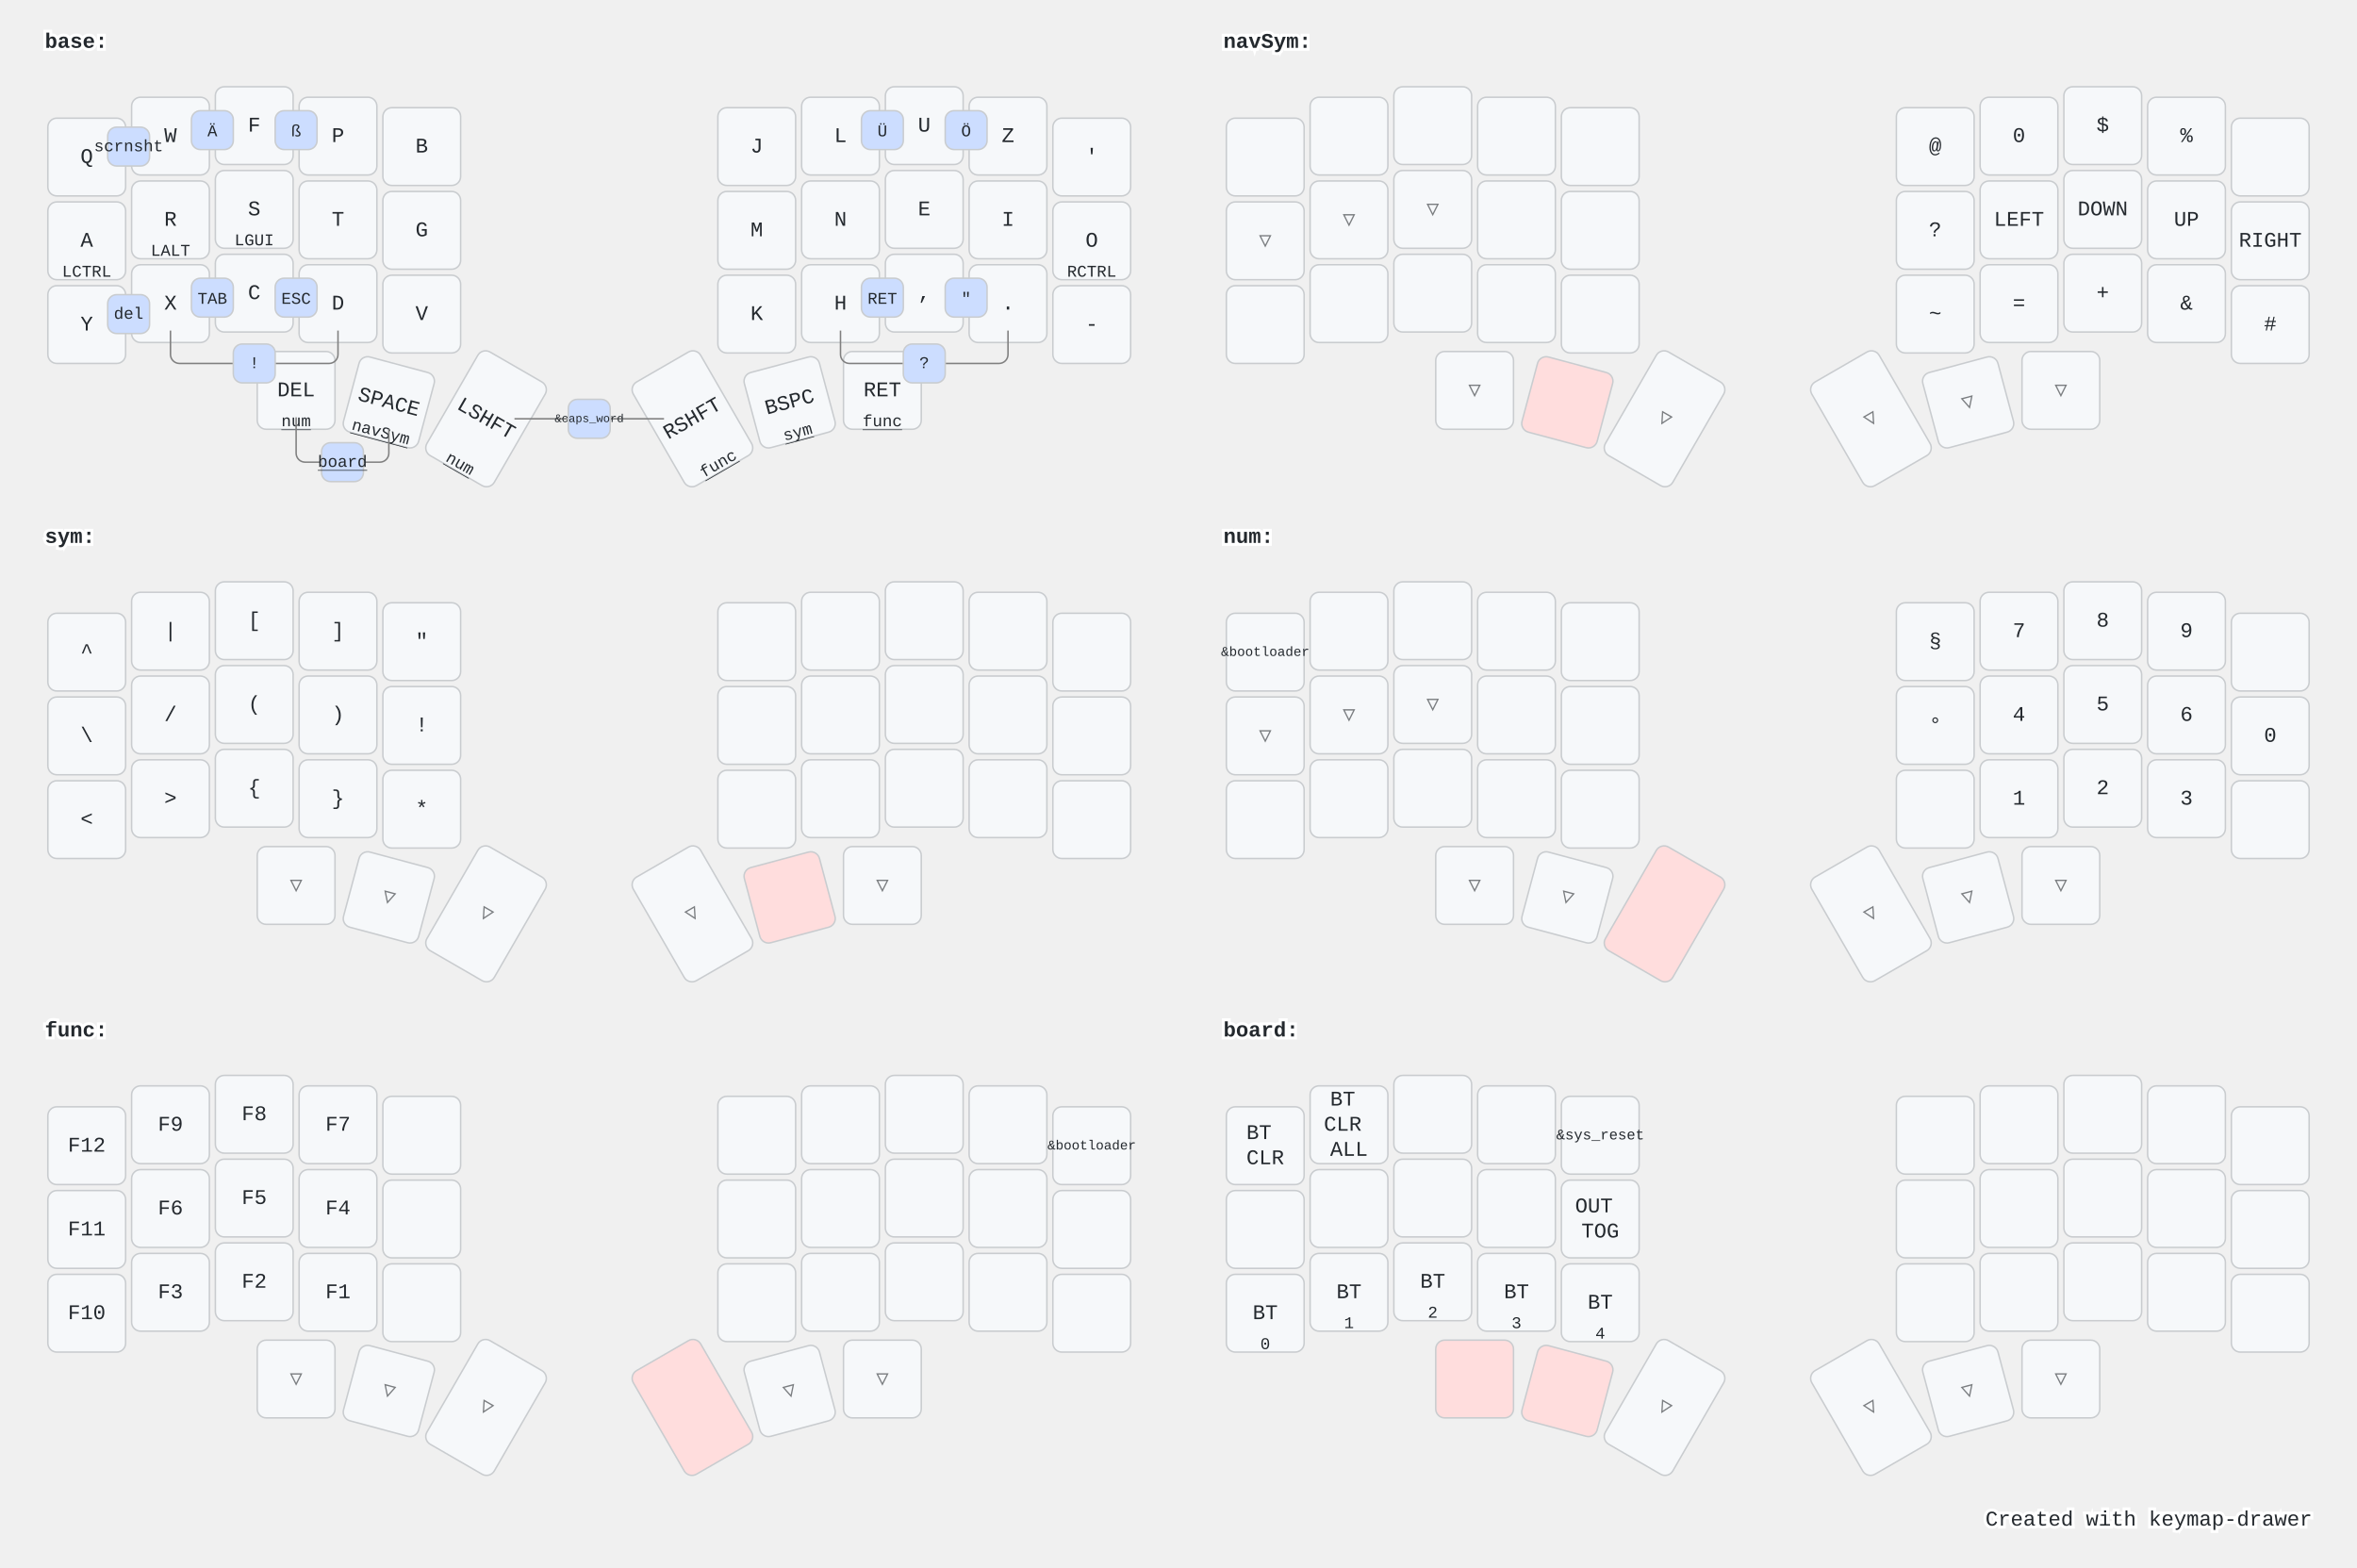
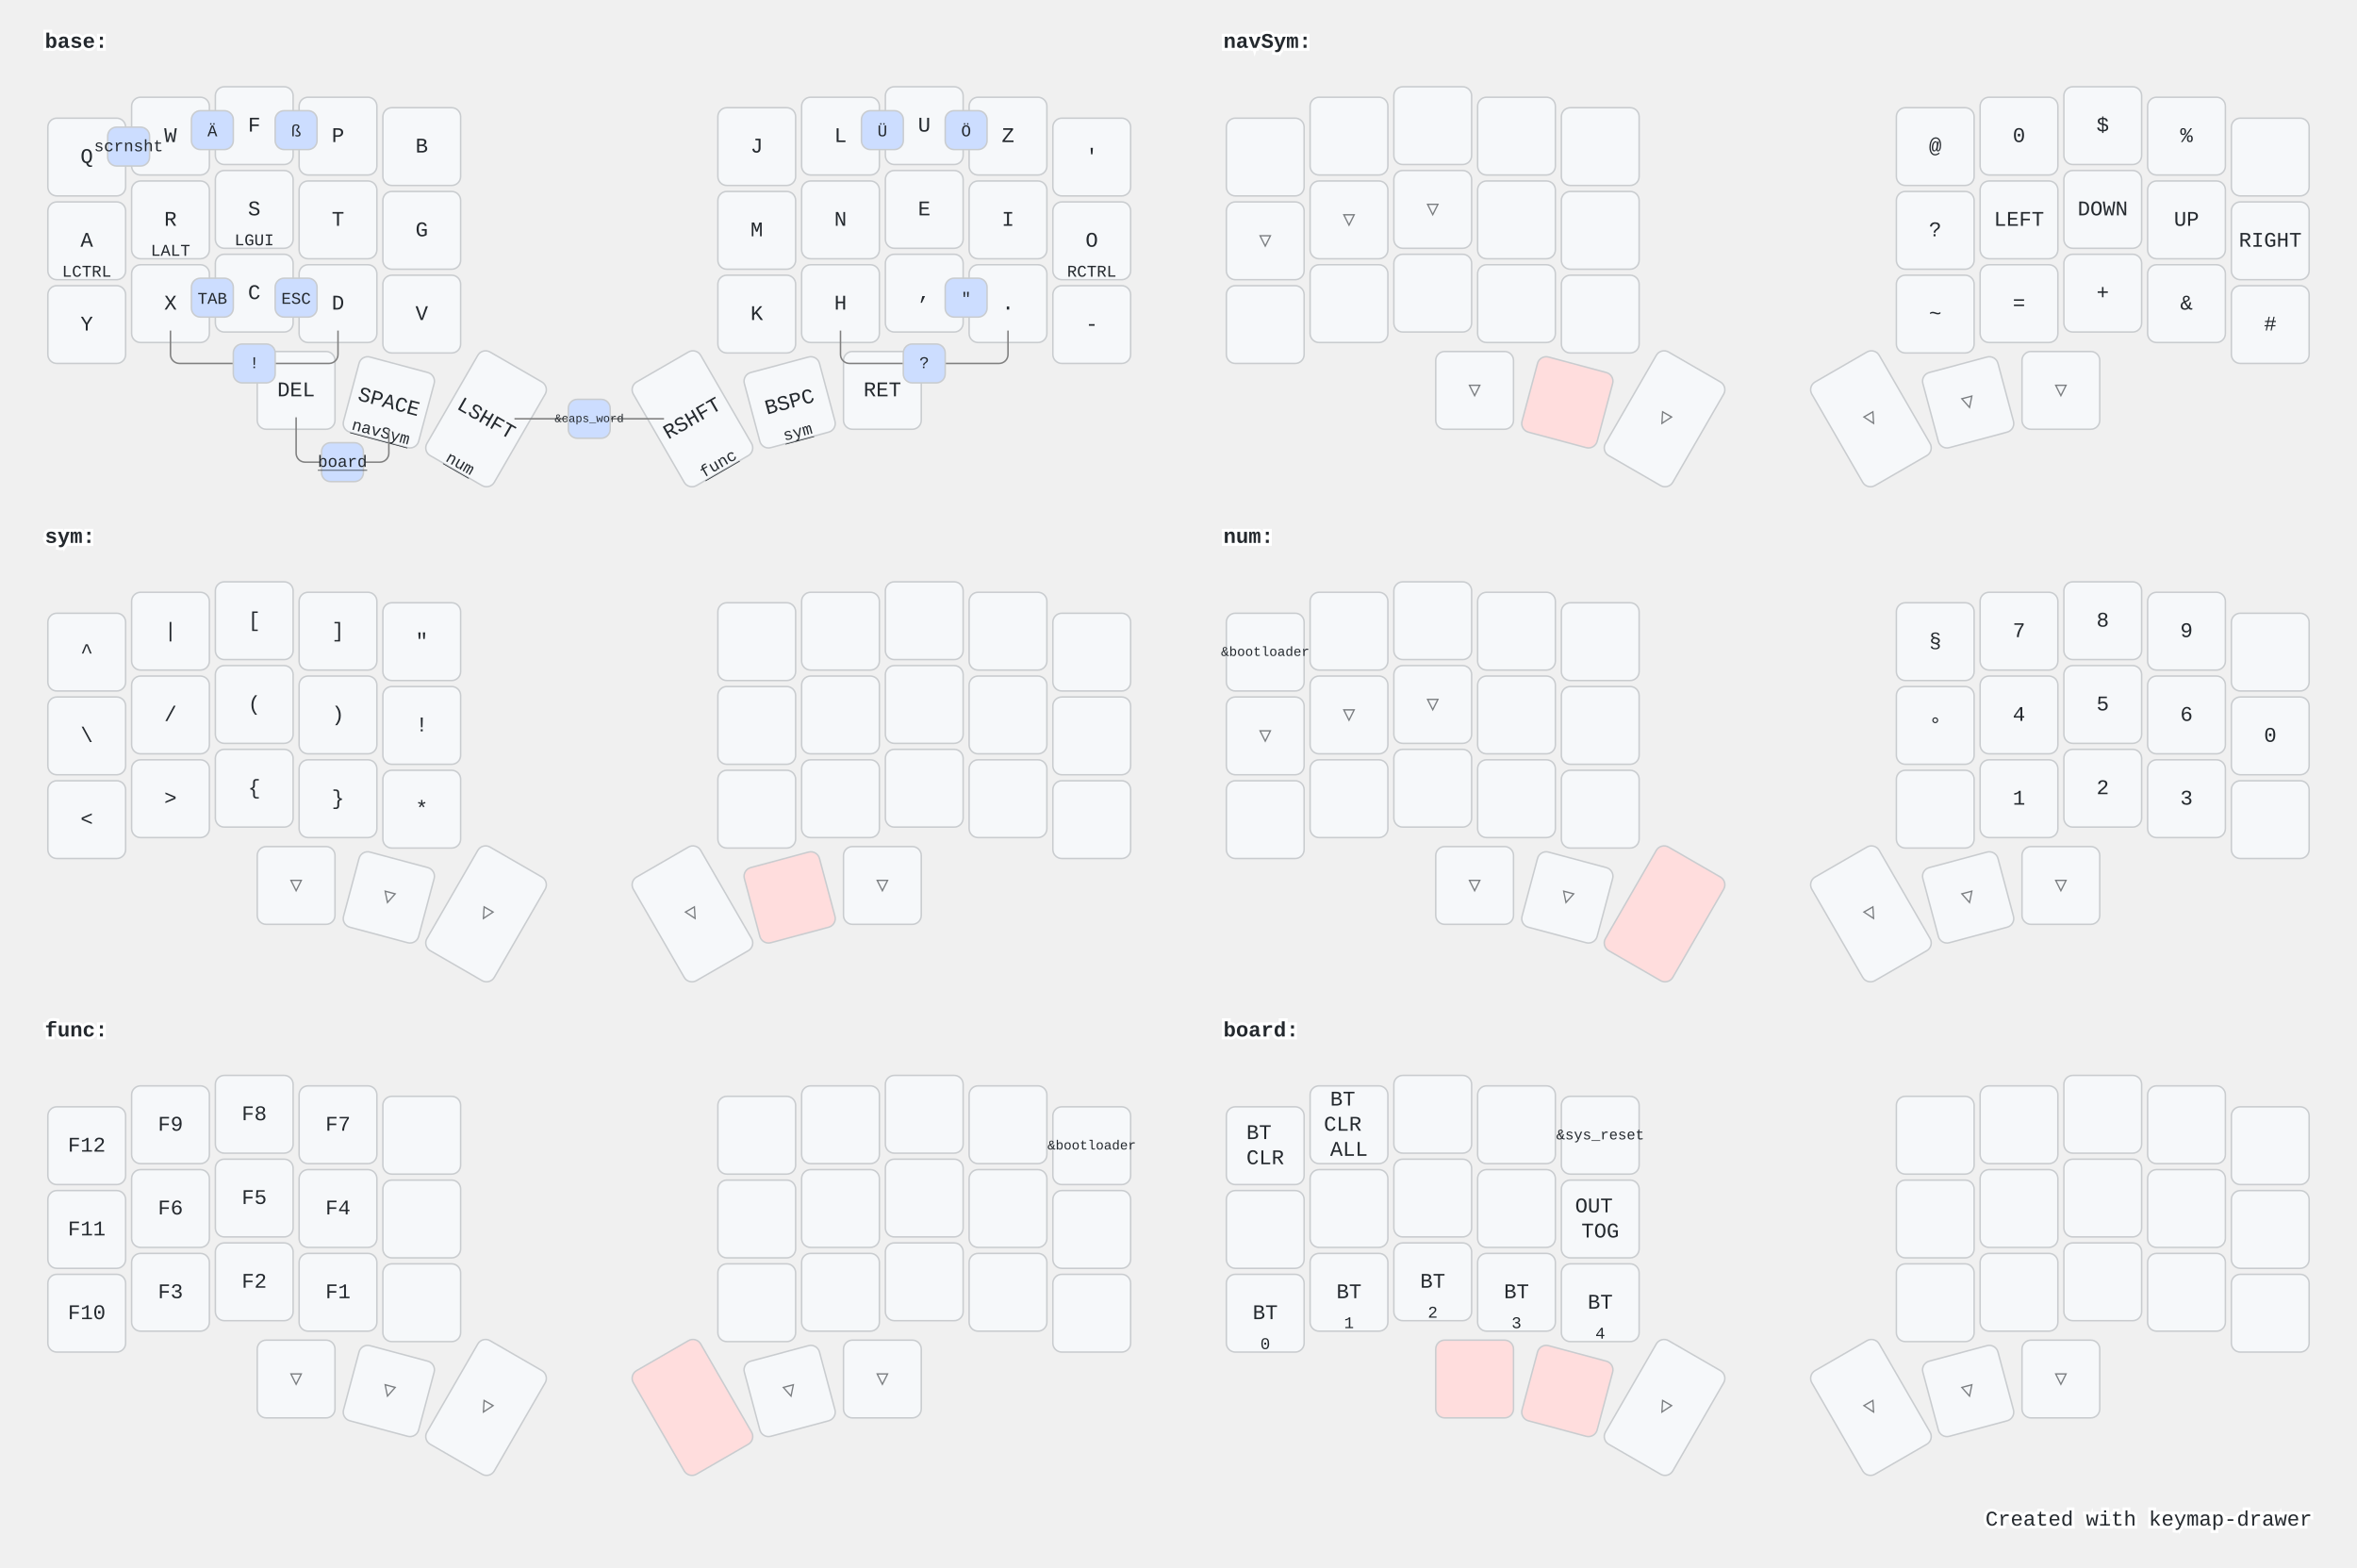
<svg xmlns="http://www.w3.org/2000/svg" width="1576" height="1048" viewBox="0 0 1576 1048" class="keymap">
  <style>/* inherit to force styles through use tags */
svg path {
    fill: inherit;
}

/* font and background color specifications */
svg.keymap {
    font-family: SFMono-Regular,Consolas,Liberation Mono,Menlo,monospace;
    font-size: 14px;
    font-kerning: normal;
    text-rendering: optimizeLegibility;
    fill: #24292e;
}

/* default key styling */
rect.key {
    fill: #f6f8fa;
}

rect.key, rect.combo {
    stroke: #c9cccf;
    stroke-width: 1;
}

/* default key side styling, only used is draw_key_sides is set */
rect.side {
    filter: brightness(90%);
}

/* color accent for combo boxes */
rect.combo, rect.combo-separate {
    fill: #cdf;
}

/* color accent for held keys */
rect.held, rect.combo.held {
    fill: #fdd;
}

/* color accent for ghost (optional) keys */
rect.ghost, rect.combo.ghost {
    stroke-dasharray: 4, 4;
    stroke-width: 2;
}

text {
    text-anchor: middle;
    dominant-baseline: middle;
}

/* styling for layer labels */
text.label {
    font-weight: bold;
    text-anchor: start;
    stroke: white;
    stroke-width: 4;
    paint-order: stroke;
}

/* styling for optional footer */
text.footer {
    text-anchor: end;
    dominant-baseline: auto;
    stroke: white;
    stroke-width: 4;
    paint-order: stroke;
}

/* styling for combo tap, and key non-tap label text */
text.combo, text.hold, text.shifted, text.left, text.right {
    font-size: 11px;
}

text.hold {
    text-anchor: middle;
    dominant-baseline: auto;
}

text.shifted {
    text-anchor: middle;
    dominant-baseline: hanging;
}

text.left {
    text-anchor: start;
}

text.right {
    text-anchor: end;
}

text.layer-activator {
    text-decoration: underline;
}

/* styling for hold/shifted label text in combo box */
text.combo.hold, text.combo.shifted, text.combo.left, text.combo.right {
    font-size: 8px;
}

/* lighter symbol for transparent keys */
text.trans {
    fill: #7b7e81;
}

/* styling for combo dendrons */
path.combo {
    stroke-width: 1;
    stroke: gray;
    fill: none;
}

/* Start Tabler Icons Cleanup */
/* cannot use height/width with glyphs */
.icon-tabler &gt; path {
    fill: inherit;
    stroke: inherit;
    stroke-width: 2;
}
/* hide tabler's default box */
.icon-tabler &gt; path[stroke="none"][fill="none"] {
    visibility: hidden;
}
/* End Tabler Icons Cleanup */

@media (prefers-color-scheme: dark) {
svg.keymap { fill: #d1d6db; }
rect.key { fill: #3f4750; }
rect.key, rect.combo { stroke: #60666c; }
rect.combo, rect.combo-separate { fill: #1f3d7a; }
rect.held, rect.combo.held { fill: #854747; }
text.label, text.footer { stroke: black; }
text.trans { fill: #7e8184; }
path.combo { stroke: #7f7f7f; }

}</style>
  <g transform="translate(30, 0)" class="layer-base">
    <text x="0" y="28" class="label" id="base">base:</text>
    <g transform="translate(0, 56)">
      <g transform="translate(28, 49)" class="key keypos-0">
        <rect rx="6" ry="6" x="-26" y="-26" width="52" height="52" class="key" />
        <text x="0" y="0" class="key tap">Q</text>
      </g>
      <g transform="translate(84, 35)" class="key keypos-1">
        <rect rx="6" ry="6" x="-26" y="-26" width="52" height="52" class="key" />
        <text x="0" y="0" class="key tap">W</text>
      </g>
      <g transform="translate(140, 28)" class="key keypos-2">
        <rect rx="6" ry="6" x="-26" y="-26" width="52" height="52" class="key" />
        <text x="0" y="0" class="key tap">F</text>
      </g>
      <g transform="translate(196, 35)" class="key keypos-3">
        <rect rx="6" ry="6" x="-26" y="-26" width="52" height="52" class="key" />
        <text x="0" y="0" class="key tap">P</text>
      </g>
      <g transform="translate(252, 42)" class="key keypos-4">
        <rect rx="6" ry="6" x="-26" y="-26" width="52" height="52" class="key" />
        <text x="0" y="0" class="key tap">B</text>
      </g>
      <g transform="translate(476, 42)" class="key keypos-5">
        <rect rx="6" ry="6" x="-26" y="-26" width="52" height="52" class="key" />
        <text x="0" y="0" class="key tap">J</text>
      </g>
      <g transform="translate(532, 35)" class="key keypos-6">
        <rect rx="6" ry="6" x="-26" y="-26" width="52" height="52" class="key" />
        <text x="0" y="0" class="key tap">L</text>
      </g>
      <g transform="translate(588, 28)" class="key keypos-7">
        <rect rx="6" ry="6" x="-26" y="-26" width="52" height="52" class="key" />
        <text x="0" y="0" class="key tap">U</text>
      </g>
      <g transform="translate(644, 35)" class="key keypos-8">
        <rect rx="6" ry="6" x="-26" y="-26" width="52" height="52" class="key" />
        <text x="0" y="0" class="key tap">Z</text>
      </g>
      <g transform="translate(700, 49)" class="key keypos-9">
        <rect rx="6" ry="6" x="-26" y="-26" width="52" height="52" class="key" />
        <text x="0" y="0" class="key tap">'</text>
      </g>
      <g transform="translate(28, 105)" class="key keypos-10">
        <rect rx="6" ry="6" x="-26" y="-26" width="52" height="52" class="key" />
        <text x="0" y="0" class="key tap">A</text>
        <text x="0" y="24" class="key hold">LCTRL</text>
      </g>
      <g transform="translate(84, 91)" class="key keypos-11">
        <rect rx="6" ry="6" x="-26" y="-26" width="52" height="52" class="key" />
        <text x="0" y="0" class="key tap">R</text>
        <text x="0" y="24" class="key hold">LALT</text>
      </g>
      <g transform="translate(140, 84)" class="key keypos-12">
        <rect rx="6" ry="6" x="-26" y="-26" width="52" height="52" class="key" />
        <text x="0" y="0" class="key tap">S</text>
        <text x="0" y="24" class="key hold">LGUI</text>
      </g>
      <g transform="translate(196, 91)" class="key keypos-13">
        <rect rx="6" ry="6" x="-26" y="-26" width="52" height="52" class="key" />
        <text x="0" y="0" class="key tap">T</text>
      </g>
      <g transform="translate(252, 98)" class="key keypos-14">
        <rect rx="6" ry="6" x="-26" y="-26" width="52" height="52" class="key" />
        <text x="0" y="0" class="key tap">G</text>
      </g>
      <g transform="translate(476, 98)" class="key keypos-15">
        <rect rx="6" ry="6" x="-26" y="-26" width="52" height="52" class="key" />
        <text x="0" y="0" class="key tap">M</text>
      </g>
      <g transform="translate(532, 91)" class="key keypos-16">
        <rect rx="6" ry="6" x="-26" y="-26" width="52" height="52" class="key" />
        <text x="0" y="0" class="key tap">N</text>
      </g>
      <g transform="translate(588, 84)" class="key keypos-17">
        <rect rx="6" ry="6" x="-26" y="-26" width="52" height="52" class="key" />
        <text x="0" y="0" class="key tap">E</text>
      </g>
      <g transform="translate(644, 91)" class="key keypos-18">
        <rect rx="6" ry="6" x="-26" y="-26" width="52" height="52" class="key" />
        <text x="0" y="0" class="key tap">I</text>
      </g>
      <g transform="translate(700, 105)" class="key keypos-19">
        <rect rx="6" ry="6" x="-26" y="-26" width="52" height="52" class="key" />
        <text x="0" y="0" class="key tap">O</text>
        <text x="0" y="24" class="key hold">RCTRL</text>
      </g>
      <g transform="translate(28, 161)" class="key keypos-20">
        <rect rx="6" ry="6" x="-26" y="-26" width="52" height="52" class="key" />
        <text x="0" y="0" class="key tap">Y</text>
      </g>
      <g transform="translate(84, 147)" class="key keypos-21">
        <rect rx="6" ry="6" x="-26" y="-26" width="52" height="52" class="key" />
        <text x="0" y="0" class="key tap">X</text>
      </g>
      <g transform="translate(140, 140)" class="key keypos-22">
        <rect rx="6" ry="6" x="-26" y="-26" width="52" height="52" class="key" />
        <text x="0" y="0" class="key tap">C</text>
      </g>
      <g transform="translate(196, 147)" class="key keypos-23">
        <rect rx="6" ry="6" x="-26" y="-26" width="52" height="52" class="key" />
        <text x="0" y="0" class="key tap">D</text>
      </g>
      <g transform="translate(252, 154)" class="key keypos-24">
        <rect rx="6" ry="6" x="-26" y="-26" width="52" height="52" class="key" />
        <text x="0" y="0" class="key tap">V</text>
      </g>
      <g transform="translate(476, 154)" class="key keypos-25">
        <rect rx="6" ry="6" x="-26" y="-26" width="52" height="52" class="key" />
        <text x="0" y="0" class="key tap">K</text>
      </g>
      <g transform="translate(532, 147)" class="key keypos-26">
        <rect rx="6" ry="6" x="-26" y="-26" width="52" height="52" class="key" />
        <text x="0" y="0" class="key tap">H</text>
      </g>
      <g transform="translate(588, 140)" class="key keypos-27">
        <rect rx="6" ry="6" x="-26" y="-26" width="52" height="52" class="key" />
        <text x="0" y="0" class="key tap">,</text>
      </g>
      <g transform="translate(644, 147)" class="key keypos-28">
        <rect rx="6" ry="6" x="-26" y="-26" width="52" height="52" class="key" />
        <text x="0" y="0" class="key tap">.</text>
      </g>
      <g transform="translate(700, 161)" class="key keypos-29">
        <rect rx="6" ry="6" x="-26" y="-26" width="52" height="52" class="key" />
        <text x="0" y="0" class="key tap">-</text>
      </g>
      <g transform="translate(168, 205)" class="key keypos-30">
        <rect rx="6" ry="6" x="-26" y="-26" width="52" height="52" class="key" />
        <text x="0" y="0" class="key tap">DEL</text>
-         <a href="#num">
-           <text x="0" y="24" class="key hold layer-activator">num</text>
-         </a>
      </g>
      <g transform="translate(230, 213) rotate(15.0)" class="key keypos-31">
        <rect rx="6" ry="6" x="-26" y="-26" width="52" height="52" class="key" />
        <text x="0" y="0" class="key tap">SPACE</text>
        <a href="#navSym">
          <text x="0" y="24" class="key hold layer-activator">navSym</text>
        </a>
      </g>
      <g transform="translate(295, 224) rotate(30.0)" class="key keypos-32">
        <rect rx="6" ry="6" x="-26" y="-40" width="52" height="80" class="key" />
        <text x="0" y="0" class="key tap">LSHFT</text>
        <a href="#num">
          <text x="0" y="38" class="key hold layer-activator">num</text>
        </a>
      </g>
      <g transform="translate(433, 224) rotate(-30.0)" class="key keypos-33">
        <rect rx="6" ry="6" x="-26" y="-40" width="52" height="80" class="key" />
        <text x="0" y="0" class="key tap">RSHFT</text>
        <a href="#func">
          <text x="0" y="38" class="key hold layer-activator">func</text>
        </a>
      </g>
      <g transform="translate(498, 213) rotate(-15.0)" class="key keypos-34">
        <rect rx="6" ry="6" x="-26" y="-26" width="52" height="52" class="key" />
        <text x="0" y="0" class="key tap">BSPC</text>
        <a href="#sym">
          <text x="0" y="24" class="key hold layer-activator">sym</text>
        </a>
      </g>
      <g transform="translate(560, 205)" class="key keypos-35">
        <rect rx="6" ry="6" x="-26" y="-26" width="52" height="52" class="key" />
        <text x="0" y="0" class="key tap">RET</text>
-         <a href="#func">
-           <text x="0" y="24" class="key hold layer-activator">func</text>
-         </a>
      </g>
      <g class="combo combopos-0">
        <rect rx="6" ry="6" x="154" y="18" width="28" height="26" class="combo" />
        <text x="168" y="32" class="combo tap">ß</text>
      </g>
      <g class="combo combopos-1">
        <rect rx="6" ry="6" x="546" y="18" width="28" height="26" class="combo" />
        <text x="560" y="32" class="combo tap">Ü</text>
      </g>
      <g class="combo combopos-2">
-         <rect rx="6" ry="6" x="546" y="130" width="28" height="26" class="combo" />
-         <text x="560" y="144" class="combo tap">RET</text>
-       </g>
-       <g class="combo combopos-3">
        <rect rx="6" ry="6" x="154" y="130" width="28" height="26" class="combo" />
        <text x="168" y="144" class="combo tap">ESC</text>
      </g>
-       <g class="combo combopos-4">
+       <g class="combo combopos-3">
        <path d="M199,253 h-25 a6.0,6.0 0 0 1 -6.0,-6.0 v-24" class="combo" />
        <path d="M199,253 h25 a6.0,6.0 0 0 0 6.0,-6.0 v-16" class="combo" />
        <rect rx="6" ry="6" x="185" y="240" width="28" height="26" class="combo" />
        <a href="#board">
          <text x="199" y="253" class="combo tap layer-activator">board</text>
        </a>
      </g>
-       <g class="combo combopos-5">
-         <rect rx="6" ry="6" x="42" y="141" width="28" height="26" class="combo" />
-         <text x="56" y="154" class="combo tap">del</text>
-       </g>
-       <g class="combo combopos-6">
+       <g class="combo combopos-4">
        <rect rx="6" ry="6" x="98" y="130" width="28" height="26" class="combo" />
        <text x="112" y="144" class="combo tap">TAB</text>
      </g>
-       <g class="combo combopos-7">
+       <g class="combo combopos-5">
        <rect rx="6" ry="6" x="98" y="18" width="28" height="26" class="combo" />
        <text x="112" y="32" class="combo tap">Ä</text>
      </g>
-       <g class="combo combopos-8">
+       <g class="combo combopos-6">
        <rect rx="6" ry="6" x="42" y="29" width="28" height="26" class="combo" />
        <text x="56" y="42" class="combo tap">scrnsht</text>
      </g>
-       <g class="combo combopos-9">
+       <g class="combo combopos-7">
        <rect rx="6" ry="6" x="602" y="18" width="28" height="26" class="combo" />
        <text x="616" y="32" class="combo tap">Ö</text>
      </g>
-       <g class="combo combopos-10">
+       <g class="combo combopos-8">
        <path d="M364,224 l-50,0" class="combo" />
        <path d="M364,224 l50,0" class="combo" />
        <rect rx="6" ry="6" x="350" y="211" width="28" height="26" class="combo" />
        <text x="364" y="224" class="combo tap">
          <tspan style="font-size: 70%">&amp;caps_word</tspan>
        </text>
      </g>
-       <g class="combo combopos-11">
+       <g class="combo combopos-9">
        <rect rx="6" ry="6" x="602" y="130" width="28" height="26" class="combo" />
        <text x="616" y="144" class="combo tap">"</text>
      </g>
-       <g class="combo combopos-12">
+       <g class="combo combopos-10">
        <path d="M588,187 h-50 a6.0,6.0 0 0 1 -6.0,-6.0 v-16" class="combo" />
        <path d="M588,187 h50 a6.0,6.0 0 0 0 6.0,-6.0 v-16" class="combo" />
        <rect rx="6" ry="6" x="574" y="174" width="28" height="26" class="combo" />
        <text x="588" y="187" class="combo tap">?</text>
      </g>
-       <g class="combo combopos-13">
+       <g class="combo combopos-11">
        <path d="M140,187 h-50 a6.0,6.0 0 0 1 -6.0,-6.0 v-16" class="combo" />
        <path d="M140,187 h50 a6.0,6.0 0 0 0 6.0,-6.0 v-16" class="combo" />
        <rect rx="6" ry="6" x="126" y="174" width="28" height="26" class="combo" />
        <text x="140" y="187" class="combo tap">!</text>
      </g>
    </g>
  </g>
  <g transform="translate(818, 0)" class="layer-navSym">
    <text x="0" y="28" class="label" id="navSym">navSym:</text>
    <g transform="translate(0, 56)">
      <g transform="translate(28, 49)" class="key keypos-0">
        <rect rx="6" ry="6" x="-26" y="-26" width="52" height="52" class="key" />
      </g>
      <g transform="translate(84, 35)" class="key keypos-1">
        <rect rx="6" ry="6" x="-26" y="-26" width="52" height="52" class="key" />
      </g>
      <g transform="translate(140, 28)" class="key keypos-2">
        <rect rx="6" ry="6" x="-26" y="-26" width="52" height="52" class="key" />
      </g>
      <g transform="translate(196, 35)" class="key keypos-3">
        <rect rx="6" ry="6" x="-26" y="-26" width="52" height="52" class="key" />
      </g>
      <g transform="translate(252, 42)" class="key keypos-4">
        <rect rx="6" ry="6" x="-26" y="-26" width="52" height="52" class="key" />
      </g>
      <g transform="translate(476, 42)" class="key keypos-5">
        <rect rx="6" ry="6" x="-26" y="-26" width="52" height="52" class="key" />
        <text x="0" y="0" class="key tap">@</text>
      </g>
      <g transform="translate(532, 35)" class="key keypos-6">
        <rect rx="6" ry="6" x="-26" y="-26" width="52" height="52" class="key" />
        <text x="0" y="0" class="key tap">0</text>
      </g>
      <g transform="translate(588, 28)" class="key keypos-7">
        <rect rx="6" ry="6" x="-26" y="-26" width="52" height="52" class="key" />
        <text x="0" y="0" class="key tap">$</text>
      </g>
      <g transform="translate(644, 35)" class="key keypos-8">
        <rect rx="6" ry="6" x="-26" y="-26" width="52" height="52" class="key" />
        <text x="0" y="0" class="key tap">%</text>
      </g>
      <g transform="translate(700, 49)" class="key keypos-9">
        <rect rx="6" ry="6" x="-26" y="-26" width="52" height="52" class="key" />
      </g>
      <g transform="translate(28, 105)" class="key trans keypos-10">
        <rect rx="6" ry="6" x="-26" y="-26" width="52" height="52" class="key trans" />
        <text x="0" y="0" class="key trans tap">▽</text>
      </g>
      <g transform="translate(84, 91)" class="key trans keypos-11">
        <rect rx="6" ry="6" x="-26" y="-26" width="52" height="52" class="key trans" />
        <text x="0" y="0" class="key trans tap">▽</text>
      </g>
      <g transform="translate(140, 84)" class="key trans keypos-12">
        <rect rx="6" ry="6" x="-26" y="-26" width="52" height="52" class="key trans" />
        <text x="0" y="0" class="key trans tap">▽</text>
      </g>
      <g transform="translate(196, 91)" class="key keypos-13">
        <rect rx="6" ry="6" x="-26" y="-26" width="52" height="52" class="key" />
      </g>
      <g transform="translate(252, 98)" class="key keypos-14">
        <rect rx="6" ry="6" x="-26" y="-26" width="52" height="52" class="key" />
      </g>
      <g transform="translate(476, 98)" class="key keypos-15">
        <rect rx="6" ry="6" x="-26" y="-26" width="52" height="52" class="key" />
        <text x="0" y="0" class="key tap">?</text>
      </g>
      <g transform="translate(532, 91)" class="key keypos-16">
        <rect rx="6" ry="6" x="-26" y="-26" width="52" height="52" class="key" />
        <text x="0" y="0" class="key tap">LEFT</text>
      </g>
      <g transform="translate(588, 84)" class="key keypos-17">
        <rect rx="6" ry="6" x="-26" y="-26" width="52" height="52" class="key" />
        <text x="0" y="0" class="key tap">DOWN</text>
      </g>
      <g transform="translate(644, 91)" class="key keypos-18">
        <rect rx="6" ry="6" x="-26" y="-26" width="52" height="52" class="key" />
        <text x="0" y="0" class="key tap">UP</text>
      </g>
      <g transform="translate(700, 105)" class="key keypos-19">
        <rect rx="6" ry="6" x="-26" y="-26" width="52" height="52" class="key" />
        <text x="0" y="0" class="key tap">RIGHT</text>
      </g>
      <g transform="translate(28, 161)" class="key keypos-20">
        <rect rx="6" ry="6" x="-26" y="-26" width="52" height="52" class="key" />
      </g>
      <g transform="translate(84, 147)" class="key keypos-21">
        <rect rx="6" ry="6" x="-26" y="-26" width="52" height="52" class="key" />
      </g>
      <g transform="translate(140, 140)" class="key keypos-22">
        <rect rx="6" ry="6" x="-26" y="-26" width="52" height="52" class="key" />
      </g>
      <g transform="translate(196, 147)" class="key keypos-23">
        <rect rx="6" ry="6" x="-26" y="-26" width="52" height="52" class="key" />
      </g>
      <g transform="translate(252, 154)" class="key keypos-24">
        <rect rx="6" ry="6" x="-26" y="-26" width="52" height="52" class="key" />
      </g>
      <g transform="translate(476, 154)" class="key keypos-25">
        <rect rx="6" ry="6" x="-26" y="-26" width="52" height="52" class="key" />
        <text x="0" y="0" class="key tap">~</text>
      </g>
      <g transform="translate(532, 147)" class="key keypos-26">
        <rect rx="6" ry="6" x="-26" y="-26" width="52" height="52" class="key" />
        <text x="0" y="0" class="key tap">=</text>
      </g>
      <g transform="translate(588, 140)" class="key keypos-27">
        <rect rx="6" ry="6" x="-26" y="-26" width="52" height="52" class="key" />
        <text x="0" y="0" class="key tap">+</text>
      </g>
      <g transform="translate(644, 147)" class="key keypos-28">
        <rect rx="6" ry="6" x="-26" y="-26" width="52" height="52" class="key" />
        <text x="0" y="0" class="key tap">&amp;</text>
      </g>
      <g transform="translate(700, 161)" class="key keypos-29">
        <rect rx="6" ry="6" x="-26" y="-26" width="52" height="52" class="key" />
        <text x="0" y="0" class="key tap">#</text>
      </g>
      <g transform="translate(168, 205)" class="key trans keypos-30">
        <rect rx="6" ry="6" x="-26" y="-26" width="52" height="52" class="key trans" />
        <text x="0" y="0" class="key trans tap">▽</text>
      </g>
      <g transform="translate(230, 213) rotate(15.0)" class="key held keypos-31">
        <rect rx="6" ry="6" x="-26" y="-26" width="52" height="52" class="key held" />
      </g>
      <g transform="translate(295, 224) rotate(30.0)" class="key trans keypos-32">
        <rect rx="6" ry="6" x="-26" y="-40" width="52" height="80" class="key trans" />
        <text x="0" y="0" class="key trans tap">▽</text>
      </g>
      <g transform="translate(433, 224) rotate(-30.0)" class="key trans keypos-33">
        <rect rx="6" ry="6" x="-26" y="-40" width="52" height="80" class="key trans" />
        <text x="0" y="0" class="key trans tap">▽</text>
      </g>
      <g transform="translate(498, 213) rotate(-15.0)" class="key trans keypos-34">
        <rect rx="6" ry="6" x="-26" y="-26" width="52" height="52" class="key trans" />
        <text x="0" y="0" class="key trans tap">▽</text>
      </g>
      <g transform="translate(560, 205)" class="key trans keypos-35">
        <rect rx="6" ry="6" x="-26" y="-26" width="52" height="52" class="key trans" />
        <text x="0" y="0" class="key trans tap">▽</text>
      </g>
    </g>
  </g>
  <g transform="translate(30, 331)" class="layer-sym">
    <text x="0" y="28" class="label" id="sym">sym:</text>
    <g transform="translate(0, 56)">
      <g transform="translate(28, 49)" class="key keypos-0">
        <rect rx="6" ry="6" x="-26" y="-26" width="52" height="52" class="key" />
        <text x="0" y="0" class="key tap">^</text>
      </g>
      <g transform="translate(84, 35)" class="key keypos-1">
        <rect rx="6" ry="6" x="-26" y="-26" width="52" height="52" class="key" />
        <text x="0" y="0" class="key tap">|</text>
      </g>
      <g transform="translate(140, 28)" class="key keypos-2">
        <rect rx="6" ry="6" x="-26" y="-26" width="52" height="52" class="key" />
        <text x="0" y="0" class="key tap">[</text>
      </g>
      <g transform="translate(196, 35)" class="key keypos-3">
        <rect rx="6" ry="6" x="-26" y="-26" width="52" height="52" class="key" />
        <text x="0" y="0" class="key tap">]</text>
      </g>
      <g transform="translate(252, 42)" class="key keypos-4">
        <rect rx="6" ry="6" x="-26" y="-26" width="52" height="52" class="key" />
        <text x="0" y="0" class="key tap">"</text>
      </g>
      <g transform="translate(476, 42)" class="key keypos-5">
        <rect rx="6" ry="6" x="-26" y="-26" width="52" height="52" class="key" />
      </g>
      <g transform="translate(532, 35)" class="key keypos-6">
        <rect rx="6" ry="6" x="-26" y="-26" width="52" height="52" class="key" />
      </g>
      <g transform="translate(588, 28)" class="key keypos-7">
        <rect rx="6" ry="6" x="-26" y="-26" width="52" height="52" class="key" />
      </g>
      <g transform="translate(644, 35)" class="key keypos-8">
        <rect rx="6" ry="6" x="-26" y="-26" width="52" height="52" class="key" />
      </g>
      <g transform="translate(700, 49)" class="key keypos-9">
        <rect rx="6" ry="6" x="-26" y="-26" width="52" height="52" class="key" />
      </g>
      <g transform="translate(28, 105)" class="key keypos-10">
        <rect rx="6" ry="6" x="-26" y="-26" width="52" height="52" class="key" />
        <text x="0" y="0" class="key tap">\</text>
      </g>
      <g transform="translate(84, 91)" class="key keypos-11">
        <rect rx="6" ry="6" x="-26" y="-26" width="52" height="52" class="key" />
        <text x="0" y="0" class="key tap">/</text>
      </g>
      <g transform="translate(140, 84)" class="key keypos-12">
        <rect rx="6" ry="6" x="-26" y="-26" width="52" height="52" class="key" />
        <text x="0" y="0" class="key tap">(</text>
      </g>
      <g transform="translate(196, 91)" class="key keypos-13">
        <rect rx="6" ry="6" x="-26" y="-26" width="52" height="52" class="key" />
        <text x="0" y="0" class="key tap">)</text>
      </g>
      <g transform="translate(252, 98)" class="key keypos-14">
        <rect rx="6" ry="6" x="-26" y="-26" width="52" height="52" class="key" />
        <text x="0" y="0" class="key tap">!</text>
      </g>
      <g transform="translate(476, 98)" class="key keypos-15">
        <rect rx="6" ry="6" x="-26" y="-26" width="52" height="52" class="key" />
      </g>
      <g transform="translate(532, 91)" class="key keypos-16">
        <rect rx="6" ry="6" x="-26" y="-26" width="52" height="52" class="key" />
      </g>
      <g transform="translate(588, 84)" class="key keypos-17">
        <rect rx="6" ry="6" x="-26" y="-26" width="52" height="52" class="key" />
      </g>
      <g transform="translate(644, 91)" class="key keypos-18">
        <rect rx="6" ry="6" x="-26" y="-26" width="52" height="52" class="key" />
      </g>
      <g transform="translate(700, 105)" class="key keypos-19">
        <rect rx="6" ry="6" x="-26" y="-26" width="52" height="52" class="key" />
      </g>
      <g transform="translate(28, 161)" class="key keypos-20">
        <rect rx="6" ry="6" x="-26" y="-26" width="52" height="52" class="key" />
        <text x="0" y="0" class="key tap">&lt;</text>
      </g>
      <g transform="translate(84, 147)" class="key keypos-21">
        <rect rx="6" ry="6" x="-26" y="-26" width="52" height="52" class="key" />
        <text x="0" y="0" class="key tap">&gt;</text>
      </g>
      <g transform="translate(140, 140)" class="key keypos-22">
        <rect rx="6" ry="6" x="-26" y="-26" width="52" height="52" class="key" />
        <text x="0" y="0" class="key tap">{</text>
      </g>
      <g transform="translate(196, 147)" class="key keypos-23">
        <rect rx="6" ry="6" x="-26" y="-26" width="52" height="52" class="key" />
        <text x="0" y="0" class="key tap">}</text>
      </g>
      <g transform="translate(252, 154)" class="key keypos-24">
        <rect rx="6" ry="6" x="-26" y="-26" width="52" height="52" class="key" />
        <text x="0" y="0" class="key tap">*</text>
      </g>
      <g transform="translate(476, 154)" class="key keypos-25">
        <rect rx="6" ry="6" x="-26" y="-26" width="52" height="52" class="key" />
      </g>
      <g transform="translate(532, 147)" class="key keypos-26">
        <rect rx="6" ry="6" x="-26" y="-26" width="52" height="52" class="key" />
      </g>
      <g transform="translate(588, 140)" class="key keypos-27">
        <rect rx="6" ry="6" x="-26" y="-26" width="52" height="52" class="key" />
      </g>
      <g transform="translate(644, 147)" class="key keypos-28">
        <rect rx="6" ry="6" x="-26" y="-26" width="52" height="52" class="key" />
      </g>
      <g transform="translate(700, 161)" class="key keypos-29">
        <rect rx="6" ry="6" x="-26" y="-26" width="52" height="52" class="key" />
      </g>
      <g transform="translate(168, 205)" class="key trans keypos-30">
        <rect rx="6" ry="6" x="-26" y="-26" width="52" height="52" class="key trans" />
        <text x="0" y="0" class="key trans tap">▽</text>
      </g>
      <g transform="translate(230, 213) rotate(15.0)" class="key trans keypos-31">
        <rect rx="6" ry="6" x="-26" y="-26" width="52" height="52" class="key trans" />
        <text x="0" y="0" class="key trans tap">▽</text>
      </g>
      <g transform="translate(295, 224) rotate(30.0)" class="key trans keypos-32">
        <rect rx="6" ry="6" x="-26" y="-40" width="52" height="80" class="key trans" />
        <text x="0" y="0" class="key trans tap">▽</text>
      </g>
      <g transform="translate(433, 224) rotate(-30.0)" class="key trans keypos-33">
        <rect rx="6" ry="6" x="-26" y="-40" width="52" height="80" class="key trans" />
        <text x="0" y="0" class="key trans tap">▽</text>
      </g>
      <g transform="translate(498, 213) rotate(-15.0)" class="key held keypos-34">
        <rect rx="6" ry="6" x="-26" y="-26" width="52" height="52" class="key held" />
      </g>
      <g transform="translate(560, 205)" class="key trans keypos-35">
        <rect rx="6" ry="6" x="-26" y="-26" width="52" height="52" class="key trans" />
        <text x="0" y="0" class="key trans tap">▽</text>
      </g>
    </g>
  </g>
  <g transform="translate(818, 331)" class="layer-num">
    <text x="0" y="28" class="label" id="num">num:</text>
    <g transform="translate(0, 56)">
      <g transform="translate(28, 49)" class="key keypos-0">
        <rect rx="6" ry="6" x="-26" y="-26" width="52" height="52" class="key" />
        <text x="0" y="0" class="key tap">
          <tspan style="font-size: 64%">&amp;bootloader</tspan>
        </text>
      </g>
      <g transform="translate(84, 35)" class="key keypos-1">
        <rect rx="6" ry="6" x="-26" y="-26" width="52" height="52" class="key" />
      </g>
      <g transform="translate(140, 28)" class="key keypos-2">
        <rect rx="6" ry="6" x="-26" y="-26" width="52" height="52" class="key" />
      </g>
      <g transform="translate(196, 35)" class="key keypos-3">
        <rect rx="6" ry="6" x="-26" y="-26" width="52" height="52" class="key" />
      </g>
      <g transform="translate(252, 42)" class="key keypos-4">
        <rect rx="6" ry="6" x="-26" y="-26" width="52" height="52" class="key" />
      </g>
      <g transform="translate(476, 42)" class="key keypos-5">
        <rect rx="6" ry="6" x="-26" y="-26" width="52" height="52" class="key" />
        <text x="0" y="0" class="key tap">§</text>
      </g>
      <g transform="translate(532, 35)" class="key keypos-6">
        <rect rx="6" ry="6" x="-26" y="-26" width="52" height="52" class="key" />
        <text x="0" y="0" class="key tap">7</text>
      </g>
      <g transform="translate(588, 28)" class="key keypos-7">
        <rect rx="6" ry="6" x="-26" y="-26" width="52" height="52" class="key" />
        <text x="0" y="0" class="key tap">8</text>
      </g>
      <g transform="translate(644, 35)" class="key keypos-8">
        <rect rx="6" ry="6" x="-26" y="-26" width="52" height="52" class="key" />
        <text x="0" y="0" class="key tap">9</text>
      </g>
      <g transform="translate(700, 49)" class="key keypos-9">
        <rect rx="6" ry="6" x="-26" y="-26" width="52" height="52" class="key" />
      </g>
      <g transform="translate(28, 105)" class="key trans keypos-10">
        <rect rx="6" ry="6" x="-26" y="-26" width="52" height="52" class="key trans" />
        <text x="0" y="0" class="key trans tap">▽</text>
      </g>
      <g transform="translate(84, 91)" class="key trans keypos-11">
        <rect rx="6" ry="6" x="-26" y="-26" width="52" height="52" class="key trans" />
        <text x="0" y="0" class="key trans tap">▽</text>
      </g>
      <g transform="translate(140, 84)" class="key trans keypos-12">
        <rect rx="6" ry="6" x="-26" y="-26" width="52" height="52" class="key trans" />
        <text x="0" y="0" class="key trans tap">▽</text>
      </g>
      <g transform="translate(196, 91)" class="key keypos-13">
        <rect rx="6" ry="6" x="-26" y="-26" width="52" height="52" class="key" />
      </g>
      <g transform="translate(252, 98)" class="key keypos-14">
        <rect rx="6" ry="6" x="-26" y="-26" width="52" height="52" class="key" />
      </g>
      <g transform="translate(476, 98)" class="key keypos-15">
        <rect rx="6" ry="6" x="-26" y="-26" width="52" height="52" class="key" />
        <text x="0" y="0" class="key tap">°</text>
      </g>
      <g transform="translate(532, 91)" class="key keypos-16">
        <rect rx="6" ry="6" x="-26" y="-26" width="52" height="52" class="key" />
        <text x="0" y="0" class="key tap">4</text>
      </g>
      <g transform="translate(588, 84)" class="key keypos-17">
        <rect rx="6" ry="6" x="-26" y="-26" width="52" height="52" class="key" />
        <text x="0" y="0" class="key tap">5</text>
      </g>
      <g transform="translate(644, 91)" class="key keypos-18">
        <rect rx="6" ry="6" x="-26" y="-26" width="52" height="52" class="key" />
        <text x="0" y="0" class="key tap">6</text>
      </g>
      <g transform="translate(700, 105)" class="key keypos-19">
        <rect rx="6" ry="6" x="-26" y="-26" width="52" height="52" class="key" />
        <text x="0" y="0" class="key tap">0</text>
      </g>
      <g transform="translate(28, 161)" class="key keypos-20">
        <rect rx="6" ry="6" x="-26" y="-26" width="52" height="52" class="key" />
      </g>
      <g transform="translate(84, 147)" class="key keypos-21">
        <rect rx="6" ry="6" x="-26" y="-26" width="52" height="52" class="key" />
      </g>
      <g transform="translate(140, 140)" class="key keypos-22">
        <rect rx="6" ry="6" x="-26" y="-26" width="52" height="52" class="key" />
      </g>
      <g transform="translate(196, 147)" class="key keypos-23">
        <rect rx="6" ry="6" x="-26" y="-26" width="52" height="52" class="key" />
      </g>
      <g transform="translate(252, 154)" class="key keypos-24">
        <rect rx="6" ry="6" x="-26" y="-26" width="52" height="52" class="key" />
      </g>
      <g transform="translate(476, 154)" class="key keypos-25">
        <rect rx="6" ry="6" x="-26" y="-26" width="52" height="52" class="key" />
      </g>
      <g transform="translate(532, 147)" class="key keypos-26">
        <rect rx="6" ry="6" x="-26" y="-26" width="52" height="52" class="key" />
        <text x="0" y="0" class="key tap">1</text>
      </g>
      <g transform="translate(588, 140)" class="key keypos-27">
        <rect rx="6" ry="6" x="-26" y="-26" width="52" height="52" class="key" />
        <text x="0" y="0" class="key tap">2</text>
      </g>
      <g transform="translate(644, 147)" class="key keypos-28">
        <rect rx="6" ry="6" x="-26" y="-26" width="52" height="52" class="key" />
        <text x="0" y="0" class="key tap">3</text>
      </g>
      <g transform="translate(700, 161)" class="key keypos-29">
        <rect rx="6" ry="6" x="-26" y="-26" width="52" height="52" class="key" />
      </g>
      <g transform="translate(168, 205)" class="key trans keypos-30">
        <rect rx="6" ry="6" x="-26" y="-26" width="52" height="52" class="key trans" />
        <text x="0" y="0" class="key trans tap">▽</text>
      </g>
      <g transform="translate(230, 213) rotate(15.0)" class="key trans keypos-31">
        <rect rx="6" ry="6" x="-26" y="-26" width="52" height="52" class="key trans" />
        <text x="0" y="0" class="key trans tap">▽</text>
      </g>
      <g transform="translate(295, 224) rotate(30.0)" class="key held keypos-32">
        <rect rx="6" ry="6" x="-26" y="-40" width="52" height="80" class="key held" />
      </g>
      <g transform="translate(433, 224) rotate(-30.0)" class="key trans keypos-33">
        <rect rx="6" ry="6" x="-26" y="-40" width="52" height="80" class="key trans" />
        <text x="0" y="0" class="key trans tap">▽</text>
      </g>
      <g transform="translate(498, 213) rotate(-15.0)" class="key trans keypos-34">
        <rect rx="6" ry="6" x="-26" y="-26" width="52" height="52" class="key trans" />
        <text x="0" y="0" class="key trans tap">▽</text>
      </g>
      <g transform="translate(560, 205)" class="key trans keypos-35">
        <rect rx="6" ry="6" x="-26" y="-26" width="52" height="52" class="key trans" />
        <text x="0" y="0" class="key trans tap">▽</text>
      </g>
    </g>
  </g>
  <g transform="translate(30, 661)" class="layer-func">
    <text x="0" y="28" class="label" id="func">func:</text>
    <g transform="translate(0, 56)">
      <g transform="translate(28, 49)" class="key keypos-0">
        <rect rx="6" ry="6" x="-26" y="-26" width="52" height="52" class="key" />
        <text x="0" y="0" class="key tap">F12</text>
      </g>
      <g transform="translate(84, 35)" class="key keypos-1">
        <rect rx="6" ry="6" x="-26" y="-26" width="52" height="52" class="key" />
        <text x="0" y="0" class="key tap">F9</text>
      </g>
      <g transform="translate(140, 28)" class="key keypos-2">
        <rect rx="6" ry="6" x="-26" y="-26" width="52" height="52" class="key" />
        <text x="0" y="0" class="key tap">F8</text>
      </g>
      <g transform="translate(196, 35)" class="key keypos-3">
        <rect rx="6" ry="6" x="-26" y="-26" width="52" height="52" class="key" />
        <text x="0" y="0" class="key tap">F7</text>
      </g>
      <g transform="translate(252, 42)" class="key keypos-4">
        <rect rx="6" ry="6" x="-26" y="-26" width="52" height="52" class="key" />
      </g>
      <g transform="translate(476, 42)" class="key keypos-5">
        <rect rx="6" ry="6" x="-26" y="-26" width="52" height="52" class="key" />
      </g>
      <g transform="translate(532, 35)" class="key keypos-6">
        <rect rx="6" ry="6" x="-26" y="-26" width="52" height="52" class="key" />
      </g>
      <g transform="translate(588, 28)" class="key keypos-7">
        <rect rx="6" ry="6" x="-26" y="-26" width="52" height="52" class="key" />
      </g>
      <g transform="translate(644, 35)" class="key keypos-8">
        <rect rx="6" ry="6" x="-26" y="-26" width="52" height="52" class="key" />
      </g>
      <g transform="translate(700, 49)" class="key keypos-9">
        <rect rx="6" ry="6" x="-26" y="-26" width="52" height="52" class="key" />
        <text x="0" y="0" class="key tap">
          <tspan style="font-size: 64%">&amp;bootloader</tspan>
        </text>
      </g>
      <g transform="translate(28, 105)" class="key keypos-10">
        <rect rx="6" ry="6" x="-26" y="-26" width="52" height="52" class="key" />
        <text x="0" y="0" class="key tap">F11</text>
      </g>
      <g transform="translate(84, 91)" class="key keypos-11">
        <rect rx="6" ry="6" x="-26" y="-26" width="52" height="52" class="key" />
        <text x="0" y="0" class="key tap">F6</text>
      </g>
      <g transform="translate(140, 84)" class="key keypos-12">
        <rect rx="6" ry="6" x="-26" y="-26" width="52" height="52" class="key" />
        <text x="0" y="0" class="key tap">F5</text>
      </g>
      <g transform="translate(196, 91)" class="key keypos-13">
        <rect rx="6" ry="6" x="-26" y="-26" width="52" height="52" class="key" />
        <text x="0" y="0" class="key tap">F4</text>
      </g>
      <g transform="translate(252, 98)" class="key keypos-14">
        <rect rx="6" ry="6" x="-26" y="-26" width="52" height="52" class="key" />
      </g>
      <g transform="translate(476, 98)" class="key keypos-15">
        <rect rx="6" ry="6" x="-26" y="-26" width="52" height="52" class="key" />
      </g>
      <g transform="translate(532, 91)" class="key keypos-16">
        <rect rx="6" ry="6" x="-26" y="-26" width="52" height="52" class="key" />
      </g>
      <g transform="translate(588, 84)" class="key keypos-17">
        <rect rx="6" ry="6" x="-26" y="-26" width="52" height="52" class="key" />
      </g>
      <g transform="translate(644, 91)" class="key keypos-18">
        <rect rx="6" ry="6" x="-26" y="-26" width="52" height="52" class="key" />
      </g>
      <g transform="translate(700, 105)" class="key keypos-19">
        <rect rx="6" ry="6" x="-26" y="-26" width="52" height="52" class="key" />
      </g>
      <g transform="translate(28, 161)" class="key keypos-20">
        <rect rx="6" ry="6" x="-26" y="-26" width="52" height="52" class="key" />
        <text x="0" y="0" class="key tap">F10</text>
      </g>
      <g transform="translate(84, 147)" class="key keypos-21">
        <rect rx="6" ry="6" x="-26" y="-26" width="52" height="52" class="key" />
        <text x="0" y="0" class="key tap">F3</text>
      </g>
      <g transform="translate(140, 140)" class="key keypos-22">
        <rect rx="6" ry="6" x="-26" y="-26" width="52" height="52" class="key" />
        <text x="0" y="0" class="key tap">F2</text>
      </g>
      <g transform="translate(196, 147)" class="key keypos-23">
        <rect rx="6" ry="6" x="-26" y="-26" width="52" height="52" class="key" />
        <text x="0" y="0" class="key tap">F1</text>
      </g>
      <g transform="translate(252, 154)" class="key keypos-24">
        <rect rx="6" ry="6" x="-26" y="-26" width="52" height="52" class="key" />
      </g>
      <g transform="translate(476, 154)" class="key keypos-25">
        <rect rx="6" ry="6" x="-26" y="-26" width="52" height="52" class="key" />
      </g>
      <g transform="translate(532, 147)" class="key keypos-26">
        <rect rx="6" ry="6" x="-26" y="-26" width="52" height="52" class="key" />
      </g>
      <g transform="translate(588, 140)" class="key keypos-27">
        <rect rx="6" ry="6" x="-26" y="-26" width="52" height="52" class="key" />
      </g>
      <g transform="translate(644, 147)" class="key keypos-28">
        <rect rx="6" ry="6" x="-26" y="-26" width="52" height="52" class="key" />
      </g>
      <g transform="translate(700, 161)" class="key keypos-29">
        <rect rx="6" ry="6" x="-26" y="-26" width="52" height="52" class="key" />
      </g>
      <g transform="translate(168, 205)" class="key trans keypos-30">
        <rect rx="6" ry="6" x="-26" y="-26" width="52" height="52" class="key trans" />
        <text x="0" y="0" class="key trans tap">▽</text>
      </g>
      <g transform="translate(230, 213) rotate(15.0)" class="key trans keypos-31">
        <rect rx="6" ry="6" x="-26" y="-26" width="52" height="52" class="key trans" />
        <text x="0" y="0" class="key trans tap">▽</text>
      </g>
      <g transform="translate(295, 224) rotate(30.0)" class="key trans keypos-32">
        <rect rx="6" ry="6" x="-26" y="-40" width="52" height="80" class="key trans" />
        <text x="0" y="0" class="key trans tap">▽</text>
      </g>
      <g transform="translate(433, 224) rotate(-30.0)" class="key held keypos-33">
        <rect rx="6" ry="6" x="-26" y="-40" width="52" height="80" class="key held" />
      </g>
      <g transform="translate(498, 213) rotate(-15.0)" class="key trans keypos-34">
        <rect rx="6" ry="6" x="-26" y="-26" width="52" height="52" class="key trans" />
        <text x="0" y="0" class="key trans tap">▽</text>
      </g>
      <g transform="translate(560, 205)" class="key trans keypos-35">
        <rect rx="6" ry="6" x="-26" y="-26" width="52" height="52" class="key trans" />
        <text x="0" y="0" class="key trans tap">▽</text>
      </g>
    </g>
  </g>
  <g transform="translate(818, 661)" class="layer-board">
    <text x="0" y="28" class="label" id="board">board:</text>
    <g transform="translate(0, 56)">
      <g transform="translate(28, 49)" class="key keypos-0">
        <rect rx="6" ry="6" x="-26" y="-26" width="52" height="52" class="key" />
        <text x="0" y="0" class="key tap">
          <tspan x="0" dy="-0.6em">BT</tspan>
          <tspan x="0" dy="1.2em">CLR</tspan>
        </text>
      </g>
      <g transform="translate(84, 35)" class="key keypos-1">
        <rect rx="6" ry="6" x="-26" y="-26" width="52" height="52" class="key" />
        <text x="0" y="0" class="key tap">
          <tspan x="0" dy="-1.2em">BT</tspan>
          <tspan x="0" dy="1.2em">CLR</tspan>
          <tspan x="0" dy="1.2em">ALL</tspan>
        </text>
      </g>
      <g transform="translate(140, 28)" class="key keypos-2">
        <rect rx="6" ry="6" x="-26" y="-26" width="52" height="52" class="key" />
      </g>
      <g transform="translate(196, 35)" class="key keypos-3">
        <rect rx="6" ry="6" x="-26" y="-26" width="52" height="52" class="key" />
      </g>
      <g transform="translate(252, 42)" class="key keypos-4">
        <rect rx="6" ry="6" x="-26" y="-26" width="52" height="52" class="key" />
        <text x="0" y="0" class="key tap">
          <tspan style="font-size: 70%">&amp;sys_reset</tspan>
        </text>
      </g>
      <g transform="translate(476, 42)" class="key keypos-5">
        <rect rx="6" ry="6" x="-26" y="-26" width="52" height="52" class="key" />
      </g>
      <g transform="translate(532, 35)" class="key keypos-6">
        <rect rx="6" ry="6" x="-26" y="-26" width="52" height="52" class="key" />
      </g>
      <g transform="translate(588, 28)" class="key keypos-7">
        <rect rx="6" ry="6" x="-26" y="-26" width="52" height="52" class="key" />
      </g>
      <g transform="translate(644, 35)" class="key keypos-8">
        <rect rx="6" ry="6" x="-26" y="-26" width="52" height="52" class="key" />
      </g>
      <g transform="translate(700, 49)" class="key keypos-9">
        <rect rx="6" ry="6" x="-26" y="-26" width="52" height="52" class="key" />
      </g>
      <g transform="translate(28, 105)" class="key keypos-10">
        <rect rx="6" ry="6" x="-26" y="-26" width="52" height="52" class="key" />
      </g>
      <g transform="translate(84, 91)" class="key keypos-11">
        <rect rx="6" ry="6" x="-26" y="-26" width="52" height="52" class="key" />
      </g>
      <g transform="translate(140, 84)" class="key keypos-12">
        <rect rx="6" ry="6" x="-26" y="-26" width="52" height="52" class="key" />
      </g>
      <g transform="translate(196, 91)" class="key keypos-13">
        <rect rx="6" ry="6" x="-26" y="-26" width="52" height="52" class="key" />
      </g>
      <g transform="translate(252, 98)" class="key keypos-14">
        <rect rx="6" ry="6" x="-26" y="-26" width="52" height="52" class="key" />
        <text x="0" y="0" class="key tap">
          <tspan x="0" dy="-0.6em">OUT</tspan>
          <tspan x="0" dy="1.2em">TOG</tspan>
        </text>
      </g>
      <g transform="translate(476, 98)" class="key keypos-15">
        <rect rx="6" ry="6" x="-26" y="-26" width="52" height="52" class="key" />
      </g>
      <g transform="translate(532, 91)" class="key keypos-16">
        <rect rx="6" ry="6" x="-26" y="-26" width="52" height="52" class="key" />
      </g>
      <g transform="translate(588, 84)" class="key keypos-17">
        <rect rx="6" ry="6" x="-26" y="-26" width="52" height="52" class="key" />
      </g>
      <g transform="translate(644, 91)" class="key keypos-18">
        <rect rx="6" ry="6" x="-26" y="-26" width="52" height="52" class="key" />
      </g>
      <g transform="translate(700, 105)" class="key keypos-19">
        <rect rx="6" ry="6" x="-26" y="-26" width="52" height="52" class="key" />
      </g>
      <g transform="translate(28, 161)" class="key keypos-20">
        <rect rx="6" ry="6" x="-26" y="-26" width="52" height="52" class="key" />
        <text x="0" y="0" class="key tap">BT</text>
        <text x="0" y="24" class="key hold">0</text>
      </g>
      <g transform="translate(84, 147)" class="key keypos-21">
        <rect rx="6" ry="6" x="-26" y="-26" width="52" height="52" class="key" />
        <text x="0" y="0" class="key tap">BT</text>
        <text x="0" y="24" class="key hold">1</text>
      </g>
      <g transform="translate(140, 140)" class="key keypos-22">
        <rect rx="6" ry="6" x="-26" y="-26" width="52" height="52" class="key" />
        <text x="0" y="0" class="key tap">BT</text>
        <text x="0" y="24" class="key hold">2</text>
      </g>
      <g transform="translate(196, 147)" class="key keypos-23">
        <rect rx="6" ry="6" x="-26" y="-26" width="52" height="52" class="key" />
        <text x="0" y="0" class="key tap">BT</text>
        <text x="0" y="24" class="key hold">3</text>
      </g>
      <g transform="translate(252, 154)" class="key keypos-24">
        <rect rx="6" ry="6" x="-26" y="-26" width="52" height="52" class="key" />
        <text x="0" y="0" class="key tap">BT</text>
        <text x="0" y="24" class="key hold">4</text>
      </g>
      <g transform="translate(476, 154)" class="key keypos-25">
        <rect rx="6" ry="6" x="-26" y="-26" width="52" height="52" class="key" />
      </g>
      <g transform="translate(532, 147)" class="key keypos-26">
        <rect rx="6" ry="6" x="-26" y="-26" width="52" height="52" class="key" />
      </g>
      <g transform="translate(588, 140)" class="key keypos-27">
        <rect rx="6" ry="6" x="-26" y="-26" width="52" height="52" class="key" />
      </g>
      <g transform="translate(644, 147)" class="key keypos-28">
        <rect rx="6" ry="6" x="-26" y="-26" width="52" height="52" class="key" />
      </g>
      <g transform="translate(700, 161)" class="key keypos-29">
        <rect rx="6" ry="6" x="-26" y="-26" width="52" height="52" class="key" />
      </g>
      <g transform="translate(168, 205)" class="key held keypos-30">
        <rect rx="6" ry="6" x="-26" y="-26" width="52" height="52" class="key held" />
      </g>
      <g transform="translate(230, 213) rotate(15.0)" class="key held keypos-31">
        <rect rx="6" ry="6" x="-26" y="-26" width="52" height="52" class="key held" />
      </g>
      <g transform="translate(295, 224) rotate(30.0)" class="key trans keypos-32">
        <rect rx="6" ry="6" x="-26" y="-40" width="52" height="80" class="key trans" />
        <text x="0" y="0" class="key trans tap">▽</text>
      </g>
      <g transform="translate(433, 224) rotate(-30.0)" class="key trans keypos-33">
        <rect rx="6" ry="6" x="-26" y="-40" width="52" height="80" class="key trans" />
        <text x="0" y="0" class="key trans tap">▽</text>
      </g>
      <g transform="translate(498, 213) rotate(-15.0)" class="key trans keypos-34">
        <rect rx="6" ry="6" x="-26" y="-26" width="52" height="52" class="key trans" />
        <text x="0" y="0" class="key trans tap">▽</text>
      </g>
      <g transform="translate(560, 205)" class="key trans keypos-35">
        <rect rx="6" ry="6" x="-26" y="-26" width="52" height="52" class="key trans" />
        <text x="0" y="0" class="key trans tap">▽</text>
      </g>
    </g>
  </g>
  <text x="1546.0" y="1020.0" class="footer">Created with <a href="https://github.com/caksoylar/keymap-drawer">keymap-drawer</a>
  </text>
</svg>
